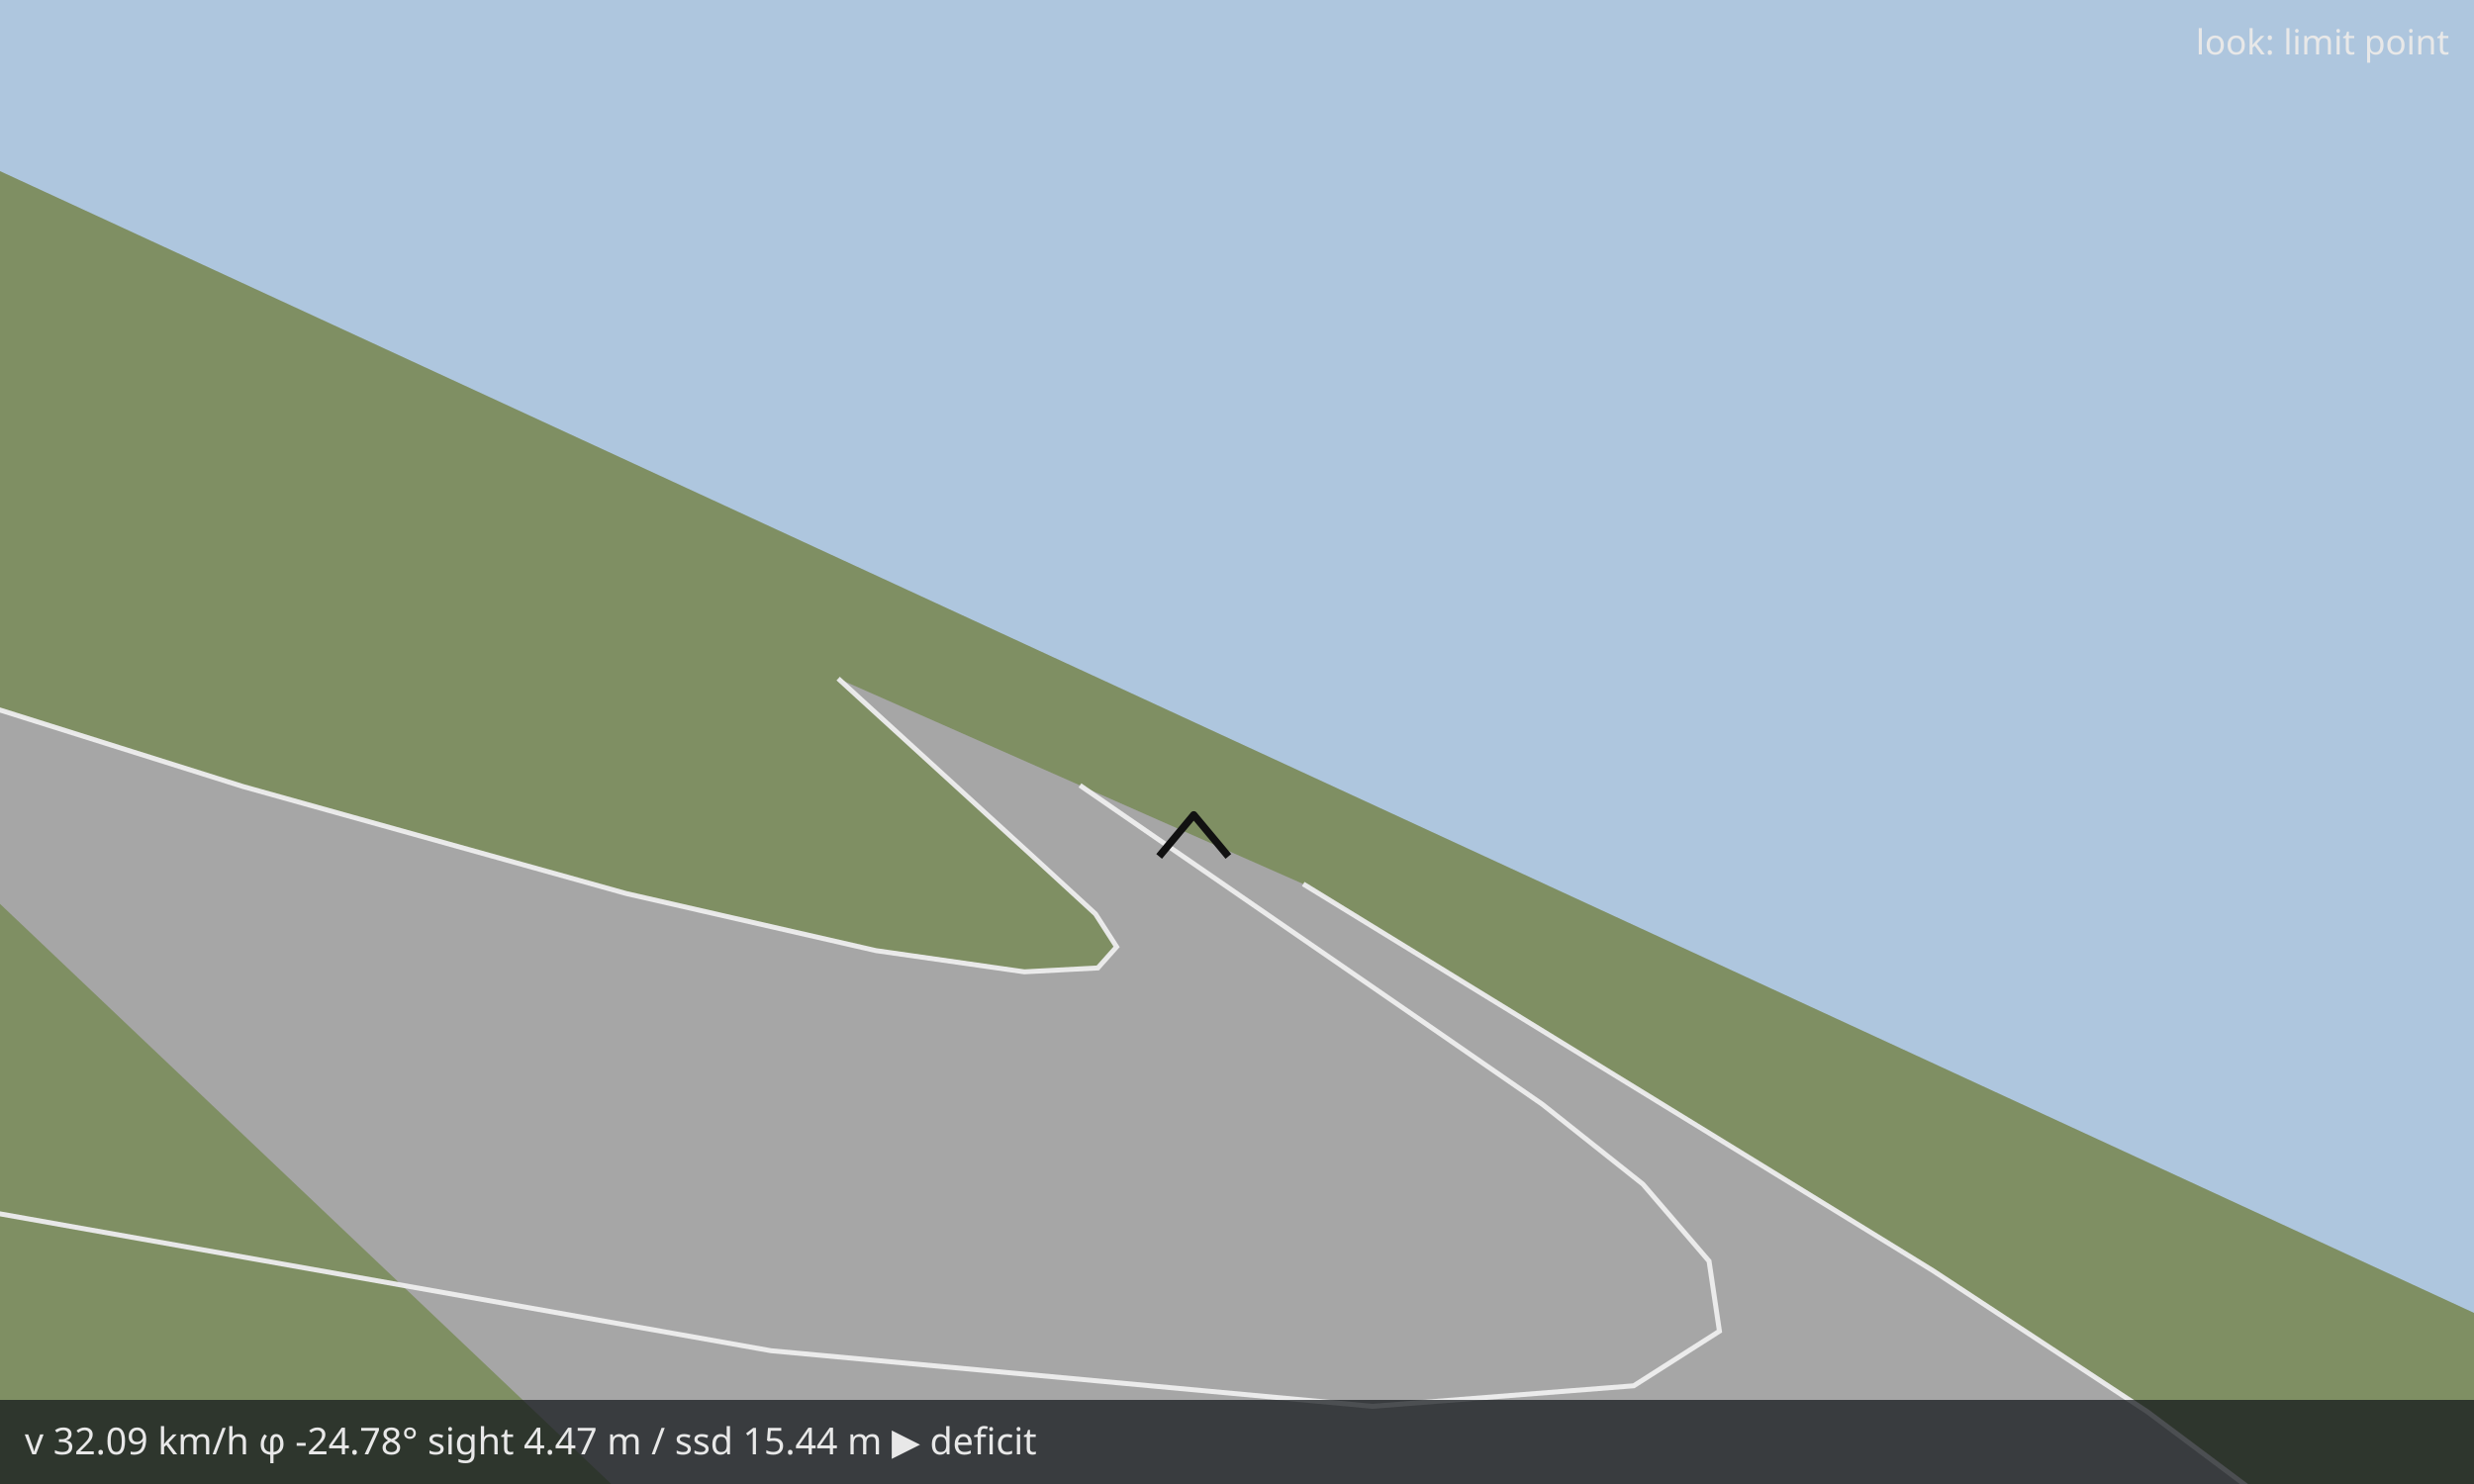
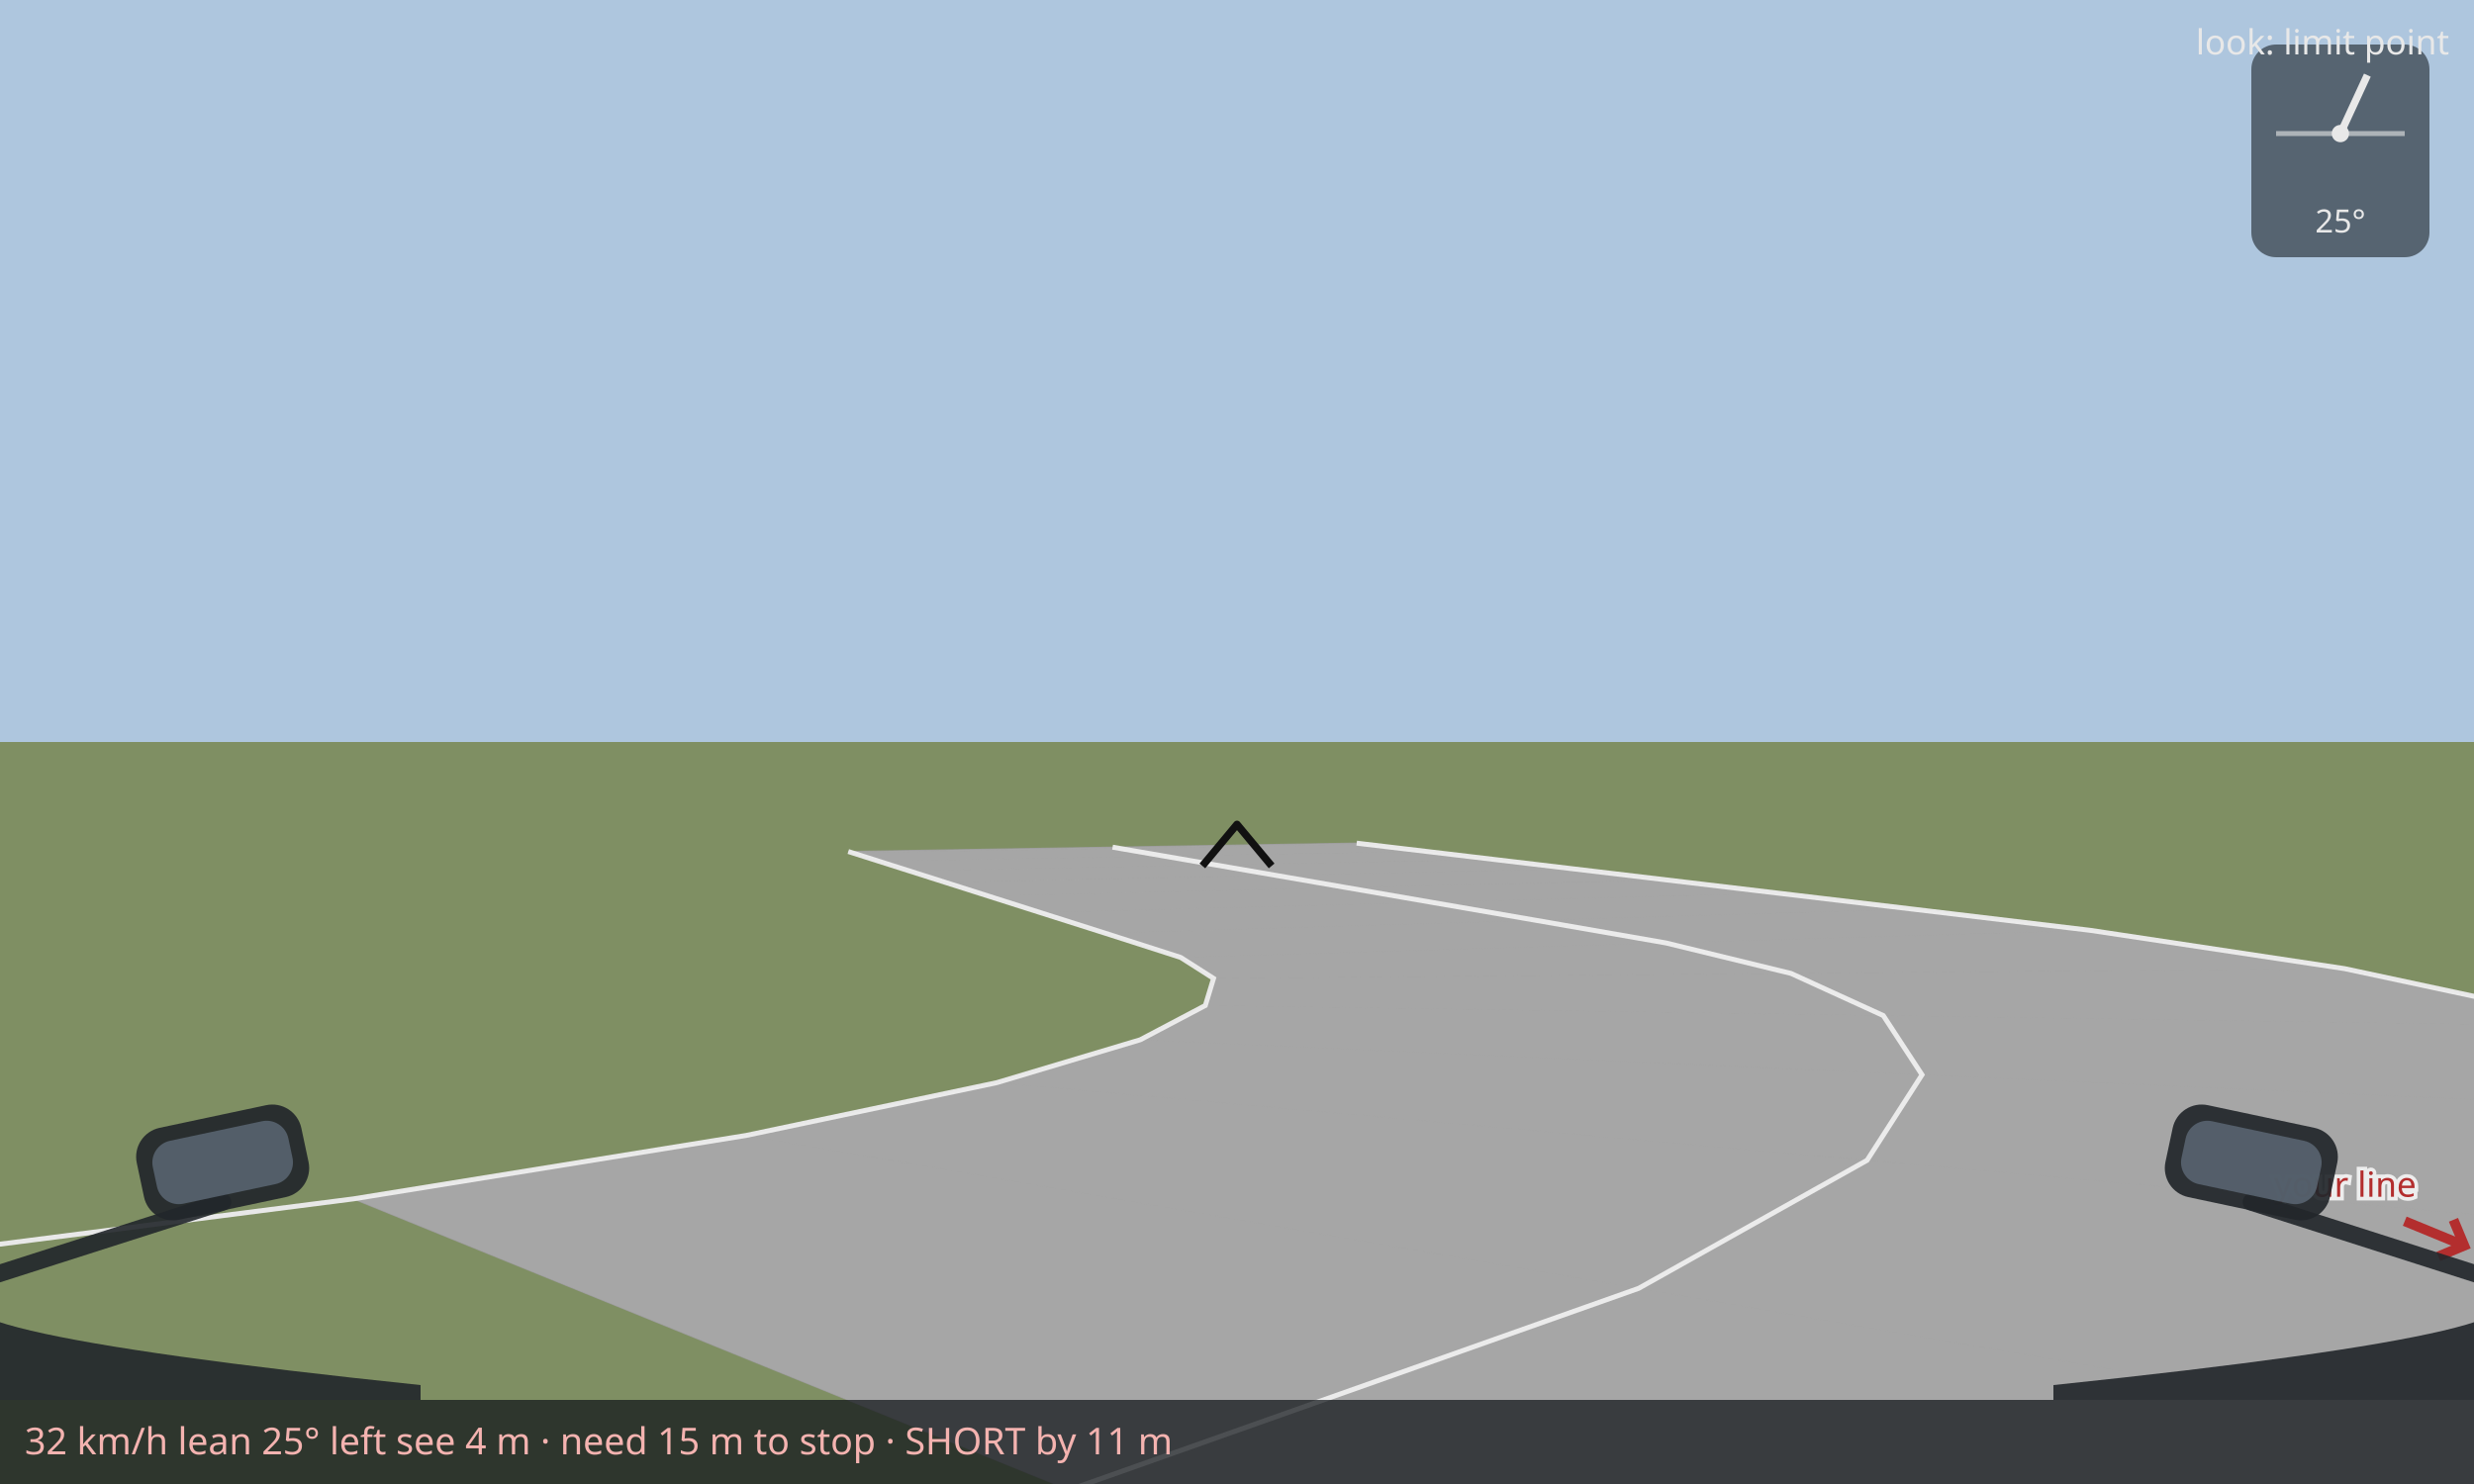
<svg xmlns="http://www.w3.org/2000/svg" width="1000" height="600" viewBox="0 0 1000 600" data-view="pov" data-look="limit_point">
  <rect x="0" y="0" width="1000" height="600" fill="#aec6de" data-stage="1-sky" />
-   <polygon points="3223.79,1557.36 -2223.79,-957.36 -4738.51,4490.23 709.08,7004.94" fill="#7f8f63" data-stage="1-ground" />
-   <polygon points="1274.02,1574.92 1239.87,1039.47 1147.33,840.03 1050.84,722.21 957.56,637.88 868.04,570.82 781.26,513.71 719.56,475.75 672.96,447.14 634.47,423.52 602.15,403.67 574.62,386.78 550.89,372.21 530.23,359.53 526.77,357.41 338.79,274.36 340.15,275.6 348.37,283.12 357.93,291.85 369.19,302.13 382.63,314.41 398.96,329.34 419.24,347.87 442.8,369.52 451.34,382.81 443.74,391.35 414.04,392.92 354.09,384.35 253.16,361.27 98.3,318.02 -123.52,248.18" fill="#9a9a9a" stroke="none" data-stage="2-road-surface" />
+   <polygon points="3500,300 -2500,300 -2500,6300 3500,6300" fill="#7f8f63" data-stage="1-ground" />
+   <g data-stage="2-road-surface">
+     <polygon points="552.39,341.38 548.37,340.9 342.88,344.28 344.64,344.84" fill="#9a9a9a" stroke="#9a9a9a" stroke-width="0.5" />
+     <polygon points="576.47,344.23 552.39,341.38 344.64,344.84 355.26,348.22" fill="#9a9a9a" stroke="#9a9a9a" stroke-width="0.5" />
+     <polygon points="604.12,347.51 576.47,344.23 355.26,348.22 367.6,352.14" fill="#9a9a9a" stroke="#9a9a9a" stroke-width="0.5" />
+     <polygon points="636.2,351.32 604.12,347.51 367.6,352.14 382.12,356.76" fill="#9a9a9a" stroke="#9a9a9a" stroke-width="0.5" />
+     <polygon points="673.86,355.79 636.2,351.32 382.12,356.76 399.47,362.28" fill="#9a9a9a" stroke="#9a9a9a" stroke-width="0.5" />
+     <polygon points="718.7,361.11 673.86,355.79 399.47,362.28 420.56,368.99" fill="#9a9a9a" stroke="#9a9a9a" stroke-width="0.5" />
+     <polygon points="773,367.55 718.7,361.11 420.56,368.99 446.74,377.31" fill="#9a9a9a" stroke="#9a9a9a" stroke-width="0.5" />
+     <polygon points="844.93,376.15 773,367.55 446.74,377.31 477.21,387.09" fill="#9a9a9a" stroke="#9a9a9a" stroke-width="0.5" />
+     <polygon points="947.66,391.63 844.93,376.15 477.21,387.09 490.52,395.58" fill="#9a9a9a" stroke="#9a9a9a" stroke-width="0.5" />
+     <polygon points="1057.04,415 947.66,391.63 490.52,395.58 487.2,406.52" fill="#9a9a9a" stroke="#9a9a9a" stroke-width="0.5" />
+     <polygon points="1177.08,452.47 1057.04,415 487.2,406.52 460.9,420.39" fill="#9a9a9a" stroke="#9a9a9a" stroke-width="0.5" />
+     <polygon points="1314.07,519 1177.08,452.47 460.9,420.39 402.87,437.74" fill="#9a9a9a" stroke="#9a9a9a" stroke-width="0.5" />
+     <polygon points="1481.68,661.29 1314.07,519 402.87,437.74 301.57,459.08" fill="#9a9a9a" stroke="#9a9a9a" stroke-width="0.5" />
+     <polygon points="1737.1,1133.13 1481.68,661.29 301.57,459.08 142.84,484.72" fill="#9a9a9a" stroke="#9a9a9a" stroke-width="0.5" />
+   </g>
  <g data-stage="3-lane-markings">
-     <polyline points="1274.02,1574.92 1239.87,1039.47 1147.33,840.03 1050.84,722.21 957.56,637.88 868.04,570.82 781.26,513.71 719.56,475.75 672.96,447.14 634.47,423.52 602.15,403.67 574.62,386.78 550.89,372.21 530.23,359.53 526.77,357.41" fill="none" stroke="#e8e8e8" stroke-width="2" />
-     <polyline points="-123.52,248.18 98.3,318.02 253.16,361.27 354.09,384.35 414.04,392.92 443.74,391.35 451.34,382.81 442.8,369.52 419.24,347.87 398.96,329.34 382.63,314.41 369.19,302.13 357.93,291.85 348.37,283.12 340.15,275.6 338.79,274.36" fill="none" stroke="#e8e8e8" stroke-width="2" />
-     <polyline points="-217.67,452.12 311.67,546.12 554.81,568.6 660.36,560.29 695.01,538.21 690.81,509.9 664.08,478.79 623.38,446.45 579.52,416.12 544.26,391.81 515.48,371.97 491.54,355.46 471.31,341.52 454,329.58 439.01,319.25 436.52,317.53" fill="none" stroke="#e8e8e8" stroke-width="2" />
+     <polyline points="1737.1,1133.13 1481.68,661.29 1314.07,519 1177.08,452.47 1057.04,415 947.66,391.63 844.93,376.15 773,367.55 718.7,361.11 673.86,355.79 636.2,351.32 604.12,347.51 576.47,344.23 552.39,341.38 548.37,340.9" fill="none" stroke="#e8e8e8" stroke-width="2" />
+     <polyline points="-87.84,514.28 142.84,484.72 301.57,459.08 402.87,437.74 460.9,420.39 487.2,406.52 490.52,395.58 477.21,387.09 446.74,377.31 420.56,368.99 399.47,362.28 382.12,356.76 367.6,352.14 355.26,348.22 344.64,344.84 342.88,344.28" fill="none" stroke="#e8e8e8" stroke-width="2" />
+     <polyline points="-87.84,738.91 432.16,602.39 662.34,520.9 754.69,469.11 776.89,434.55 761.22,410.6 723.91,393.56 673.4,381.25 620.86,372.1 578.66,364.81 544.21,358.85 515.56,353.9 491.35,349.72 470.63,346.14 452.7,343.04 449.71,342.52" fill="none" stroke="#e8e8e8" stroke-width="2" />
  </g>
-   <polygon points="1274.02,1574.92 1239.87,1039.47 1147.33,840.03 1050.84,722.21 957.56,637.88 868.04,570.82 781.26,513.71 719.56,475.75 672.96,447.14 634.47,423.52 602.15,403.67 574.62,386.78 550.89,372.21 530.23,359.53 526.77,357.41 338.79,274.36 340.15,275.6 348.37,283.12 357.93,291.85 369.19,302.13 382.63,314.41 398.96,329.34 419.24,347.87 442.8,369.52 451.34,382.81 443.74,391.35 414.04,392.92 354.09,384.35 253.16,361.27 98.3,318.02 -123.52,248.18" fill="#ffffff" fill-opacity="0.12" data-stage="5-sight-band" />
-   <polyline points="924.81,2352.75 1130.31,1796.01 1213.22,1509.92 1248.12,1332.47 1259.79,1209.64 1258.83,1118.27 1258.7,1116.34" fill="none" stroke="#b32e2e" stroke-width="3" stroke-opacity="0.9" data-stage="6-path" />
+   <g data-stage="5-sight-band">
+     <polygon points="552.39,341.38 548.37,340.9 342.88,344.28 344.64,344.84" fill="#ffffff" fill-opacity="0.12" stroke="none" />
+     <polygon points="576.47,344.23 552.39,341.38 344.64,344.84 355.26,348.22" fill="#ffffff" fill-opacity="0.12" stroke="none" />
+     <polygon points="604.12,347.51 576.47,344.23 355.26,348.22 367.6,352.14" fill="#ffffff" fill-opacity="0.12" stroke="none" />
+     <polygon points="636.2,351.32 604.12,347.51 367.6,352.14 382.12,356.76" fill="#ffffff" fill-opacity="0.12" stroke="none" />
+     <polygon points="673.86,355.79 636.2,351.32 382.12,356.76 399.47,362.28" fill="#ffffff" fill-opacity="0.12" stroke="none" />
+     <polygon points="718.7,361.11 673.86,355.79 399.47,362.28 420.56,368.99" fill="#ffffff" fill-opacity="0.12" stroke="none" />
+     <polygon points="773,367.55 718.7,361.11 420.56,368.99 446.74,377.31" fill="#ffffff" fill-opacity="0.12" stroke="none" />
+     <polygon points="844.93,376.15 773,367.55 446.74,377.31 477.21,387.09" fill="#ffffff" fill-opacity="0.12" stroke="none" />
+     <polygon points="947.66,391.63 844.93,376.15 477.21,387.09 490.52,395.58" fill="#ffffff" fill-opacity="0.12" stroke="none" />
+     <polygon points="1057.04,415 947.66,391.63 490.52,395.58 487.2,406.52" fill="#ffffff" fill-opacity="0.12" stroke="none" />
+     <polygon points="1177.08,452.47 1057.04,415 487.2,406.52 460.9,420.39" fill="#ffffff" fill-opacity="0.12" stroke="none" />
+     <polygon points="1314.07,519 1177.08,452.47 460.9,420.39 402.87,437.74" fill="#ffffff" fill-opacity="0.12" stroke="none" />
+     <polygon points="1481.68,661.29 1314.07,519 402.87,437.74 301.57,459.08" fill="#ffffff" fill-opacity="0.12" stroke="none" />
+     <polygon points="1737.1,1133.13 1481.68,661.29 301.57,459.08 142.84,484.72" fill="#ffffff" fill-opacity="0.12" stroke="none" />
+   </g>
+   <g data-stage="6-path">
+     <polyline points="1746.04,1985.71 1699.28,1394.1 1654.66,1099.6 1611.96,923.86 1571.08,807.45 1531.92,724.9 1530.99,723.2" fill="none" stroke="#b32e2e" stroke-width="3" stroke-opacity="0.9" />
+     <line x1="972" y1="493.74" x2="996.05" y2="503.62" stroke="#b32e2e" stroke-width="4" data-path-offframe="true" />
+     <polyline points="985.61,507.98 996.05,503.62 991.69,493.18" fill="none" stroke="#b32e2e" stroke-width="4" />
+     <text x="947.95" y="483.87" font-family="sans-serif" font-size="14" fill="#b32e2e" text-anchor="middle" paint-order="stroke" stroke="#ffffff" stroke-width="3" stroke-opacity="0.8">your line</text>
+   </g>
  <g data-stage="7-limit-marker">
-     <polyline points="468.52,346.26 482.52,329.46 496.52,346.26" fill="none" stroke="#111111" stroke-width="3" stroke-linejoin="round" data-marker="limit_point" data-marker-state="placed" data-trend="closing" />
+     <polyline points="486,350.1 500,333.3 514,350.1" fill="none" stroke="#111111" stroke-width="3" stroke-linejoin="round" data-marker="limit_point" data-marker-state="placed" data-trend="closing" />
+   </g>
+   <g data-stage="9-rider-anchor">
+     <path d="M 0,566 L 0,520 Q -60,536 170,560 L 170,566 Z" fill="#22262b" fill-opacity="0.9" />
+     <line x1="-35" y1="526" x2="90" y2="486" stroke="#22262b" stroke-width="7" stroke-linecap="round" stroke-opacity="0.9" />
+     <g transform="rotate(-12 90 470)">
+       <rect x="56" y="451" width="68" height="38" rx="12" fill="#22262b" fill-opacity="0.92" />
+       <rect x="62" y="457" width="56" height="26" rx="9" fill="#5b6673" fill-opacity="0.85" />
+     </g>
+     <path d="M 1000,566 L 1000,520 Q 1060,536 830,560 L 830,566 Z" fill="#22262b" fill-opacity="0.9" />
+     <line x1="1035" y1="526" x2="910" y2="486" stroke="#22262b" stroke-width="7" stroke-linecap="round" stroke-opacity="0.9" />
+     <g transform="rotate(12 910 470)">
+       <rect x="876" y="451" width="68" height="38" rx="12" fill="#22262b" fill-opacity="0.92" />
+       <rect x="882" y="457" width="56" height="26" rx="9" fill="#5b6673" fill-opacity="0.85" />
+     </g>
  </g>
  <g data-stage="8-hud">
-     <line x1="1726.98" y1="855.39" x2="1718.6" y2="873.54" stroke="#333333" stroke-width="2" data-heading-tick="true" />
+     <line x1="1850.98" y1="290.92" x2="1842.6" y2="309.08" stroke="#333333" stroke-width="2" data-heading-tick="true" />
    <rect x="0" y="566" width="1000" height="34" fill="#101418" fill-opacity="0.72" />
-     <text x="10" y="588" font-family="sans-serif" font-size="15" fill="#e8e8e8">v 32.09 km/h   φ -24.78°   sight 4.47 m / ssd 15.44 m  ▶ deficit</text>
+     <text x="10" y="588" font-family="sans-serif" font-size="15" fill="#f4b3b0" data-hud="true" data-v-kmh="32.09" data-lean-deg="-24.78" data-sight-m="4.47" data-ssd-m="15.44">32 km/h   lean 25° left   see 4 m · need 15 m to stop · SHORT by 11 m</text>
+     <g data-lean-dial="-24.78">
+       <rect x="910" y="18" width="72" height="86" rx="10" fill="#101418" fill-opacity="0.55" />
+       <line x1="920" y1="54" x2="972" y2="54" stroke="#e8e8e8" stroke-width="2" stroke-opacity="0.6" />
+       <line x1="946" y1="54" x2="956.9" y2="30.39" stroke="#e8e8e8" stroke-width="3" />
+       <circle cx="946" cy="54" r="3.5" fill="#e8e8e8" />
+       <text x="946" y="94" font-family="sans-serif" font-size="13" fill="#e8e8e8" text-anchor="middle">25°</text>
+     </g>
    <text x="990" y="22" font-family="sans-serif" font-size="14" fill="#e8e8e8" text-anchor="end" data-look-chip="true">look: limit point</text>
  </g>
</svg>
